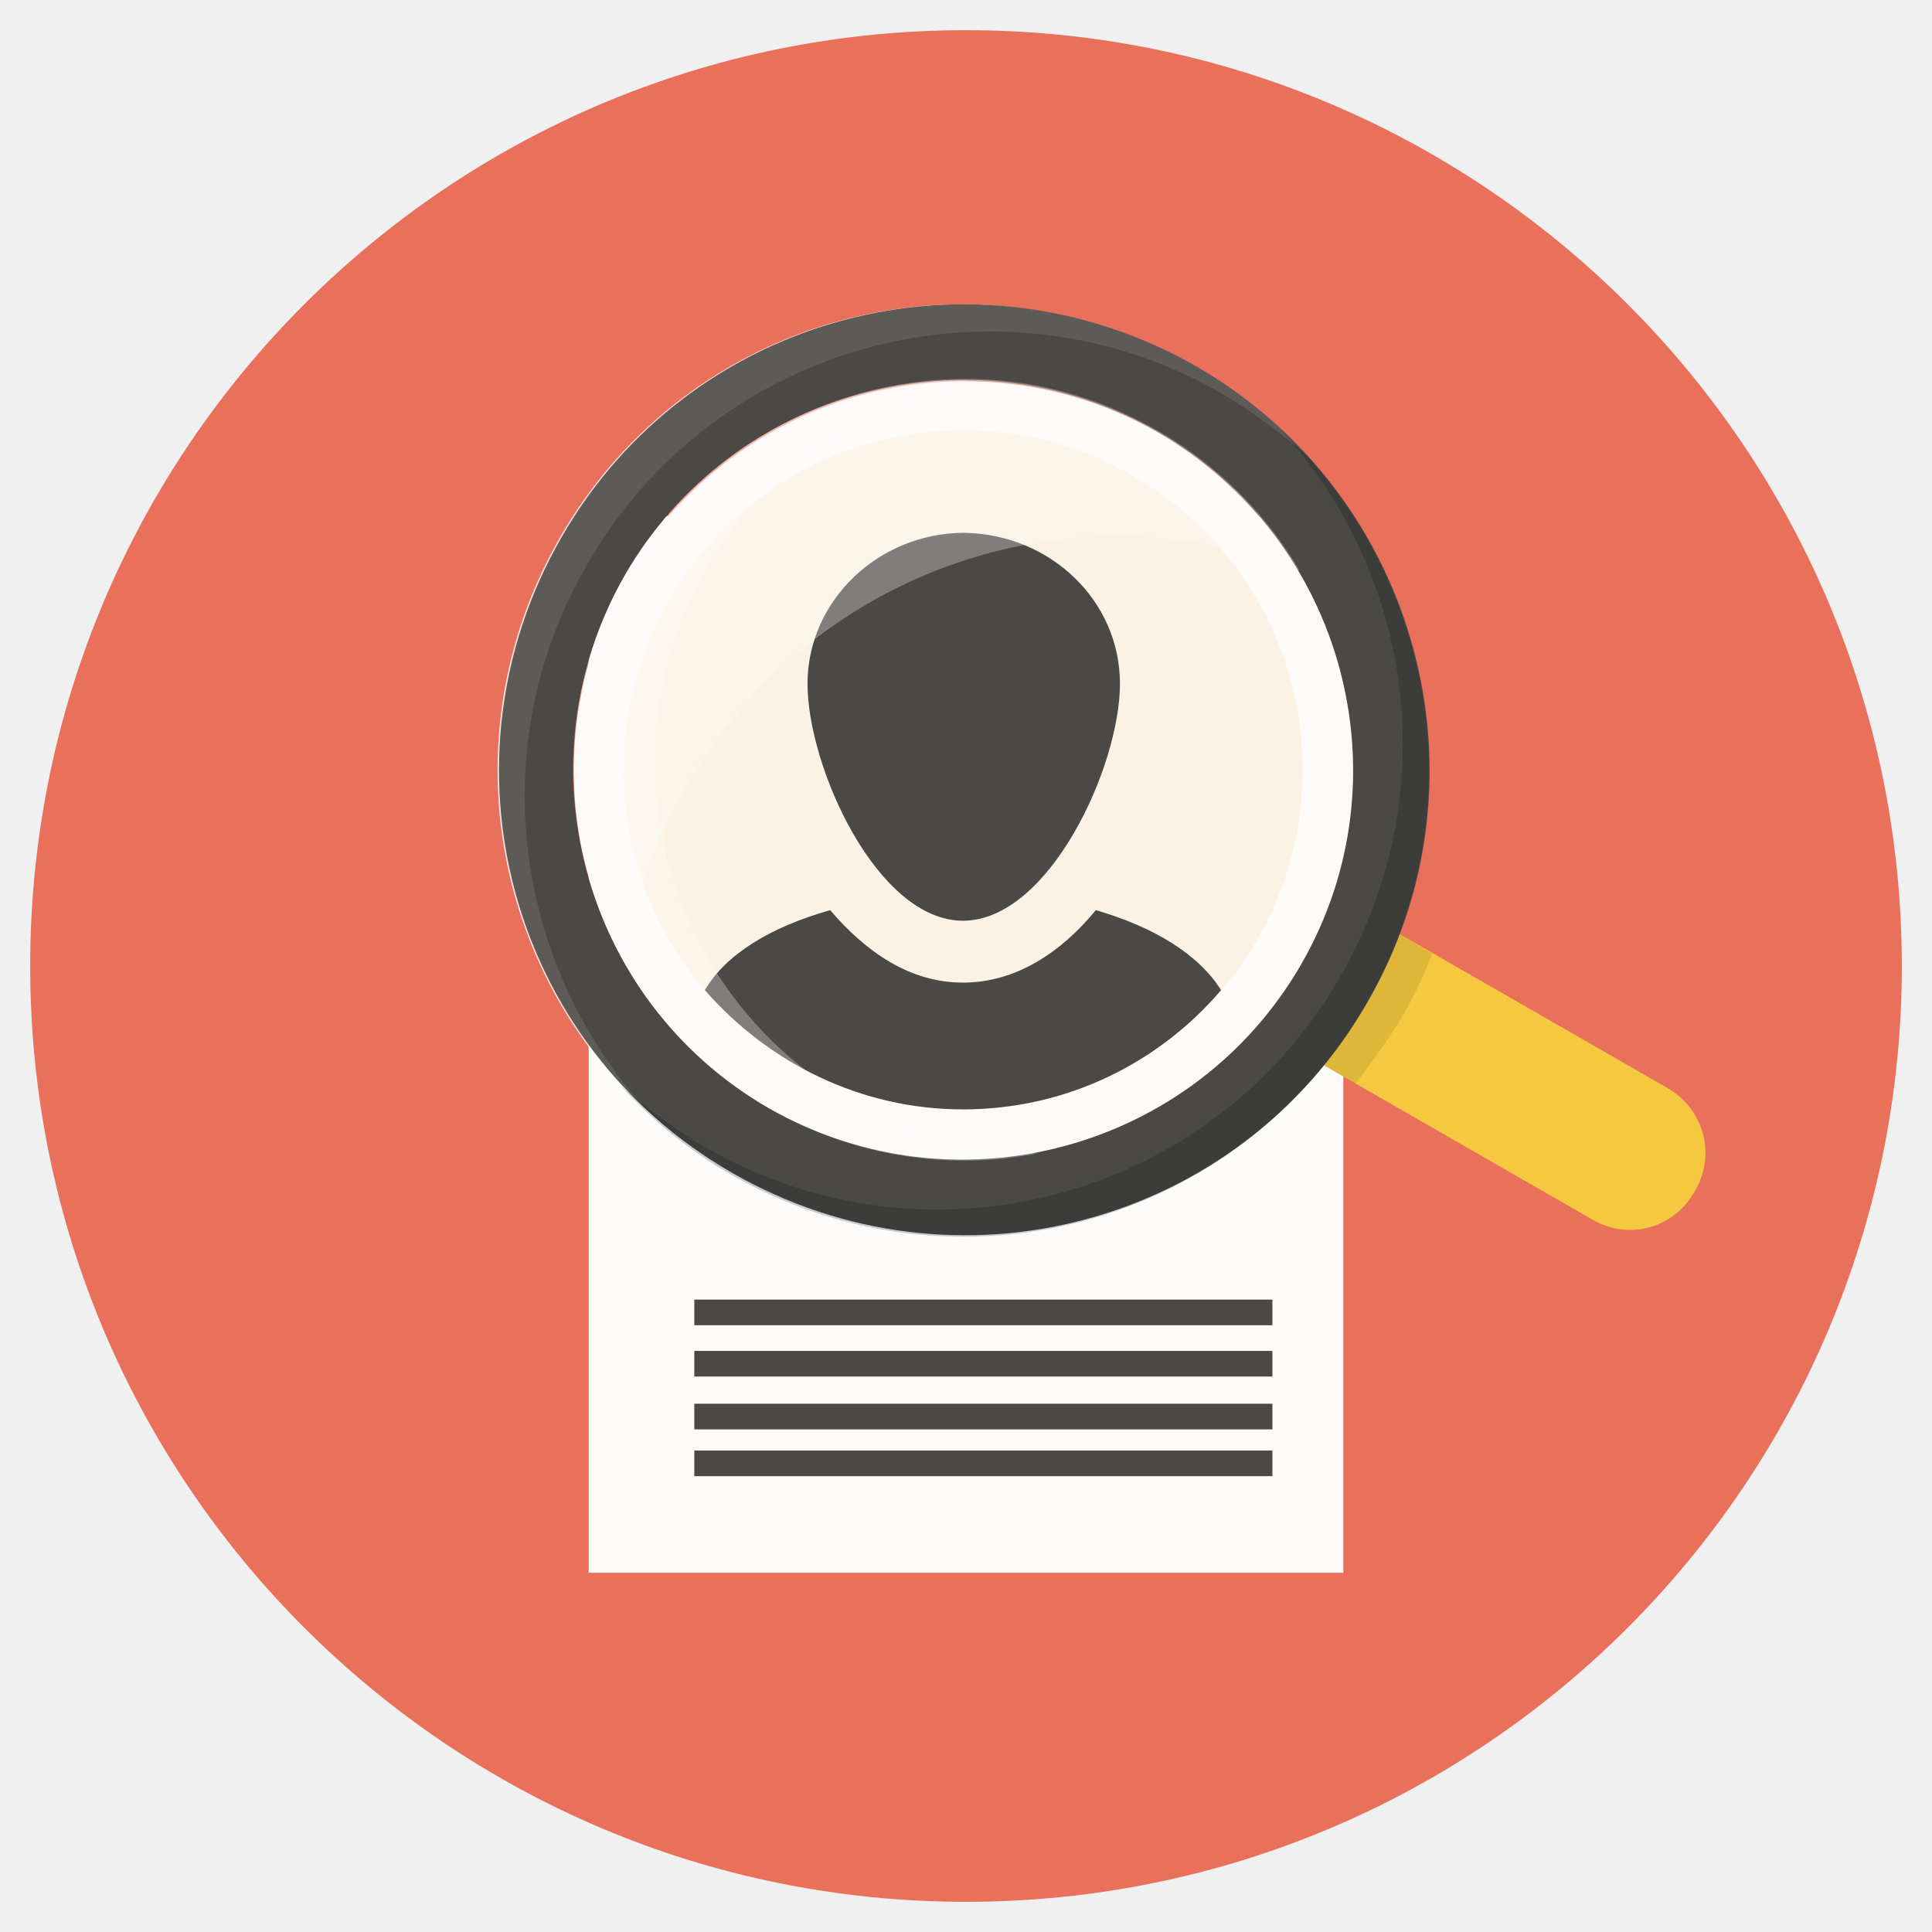
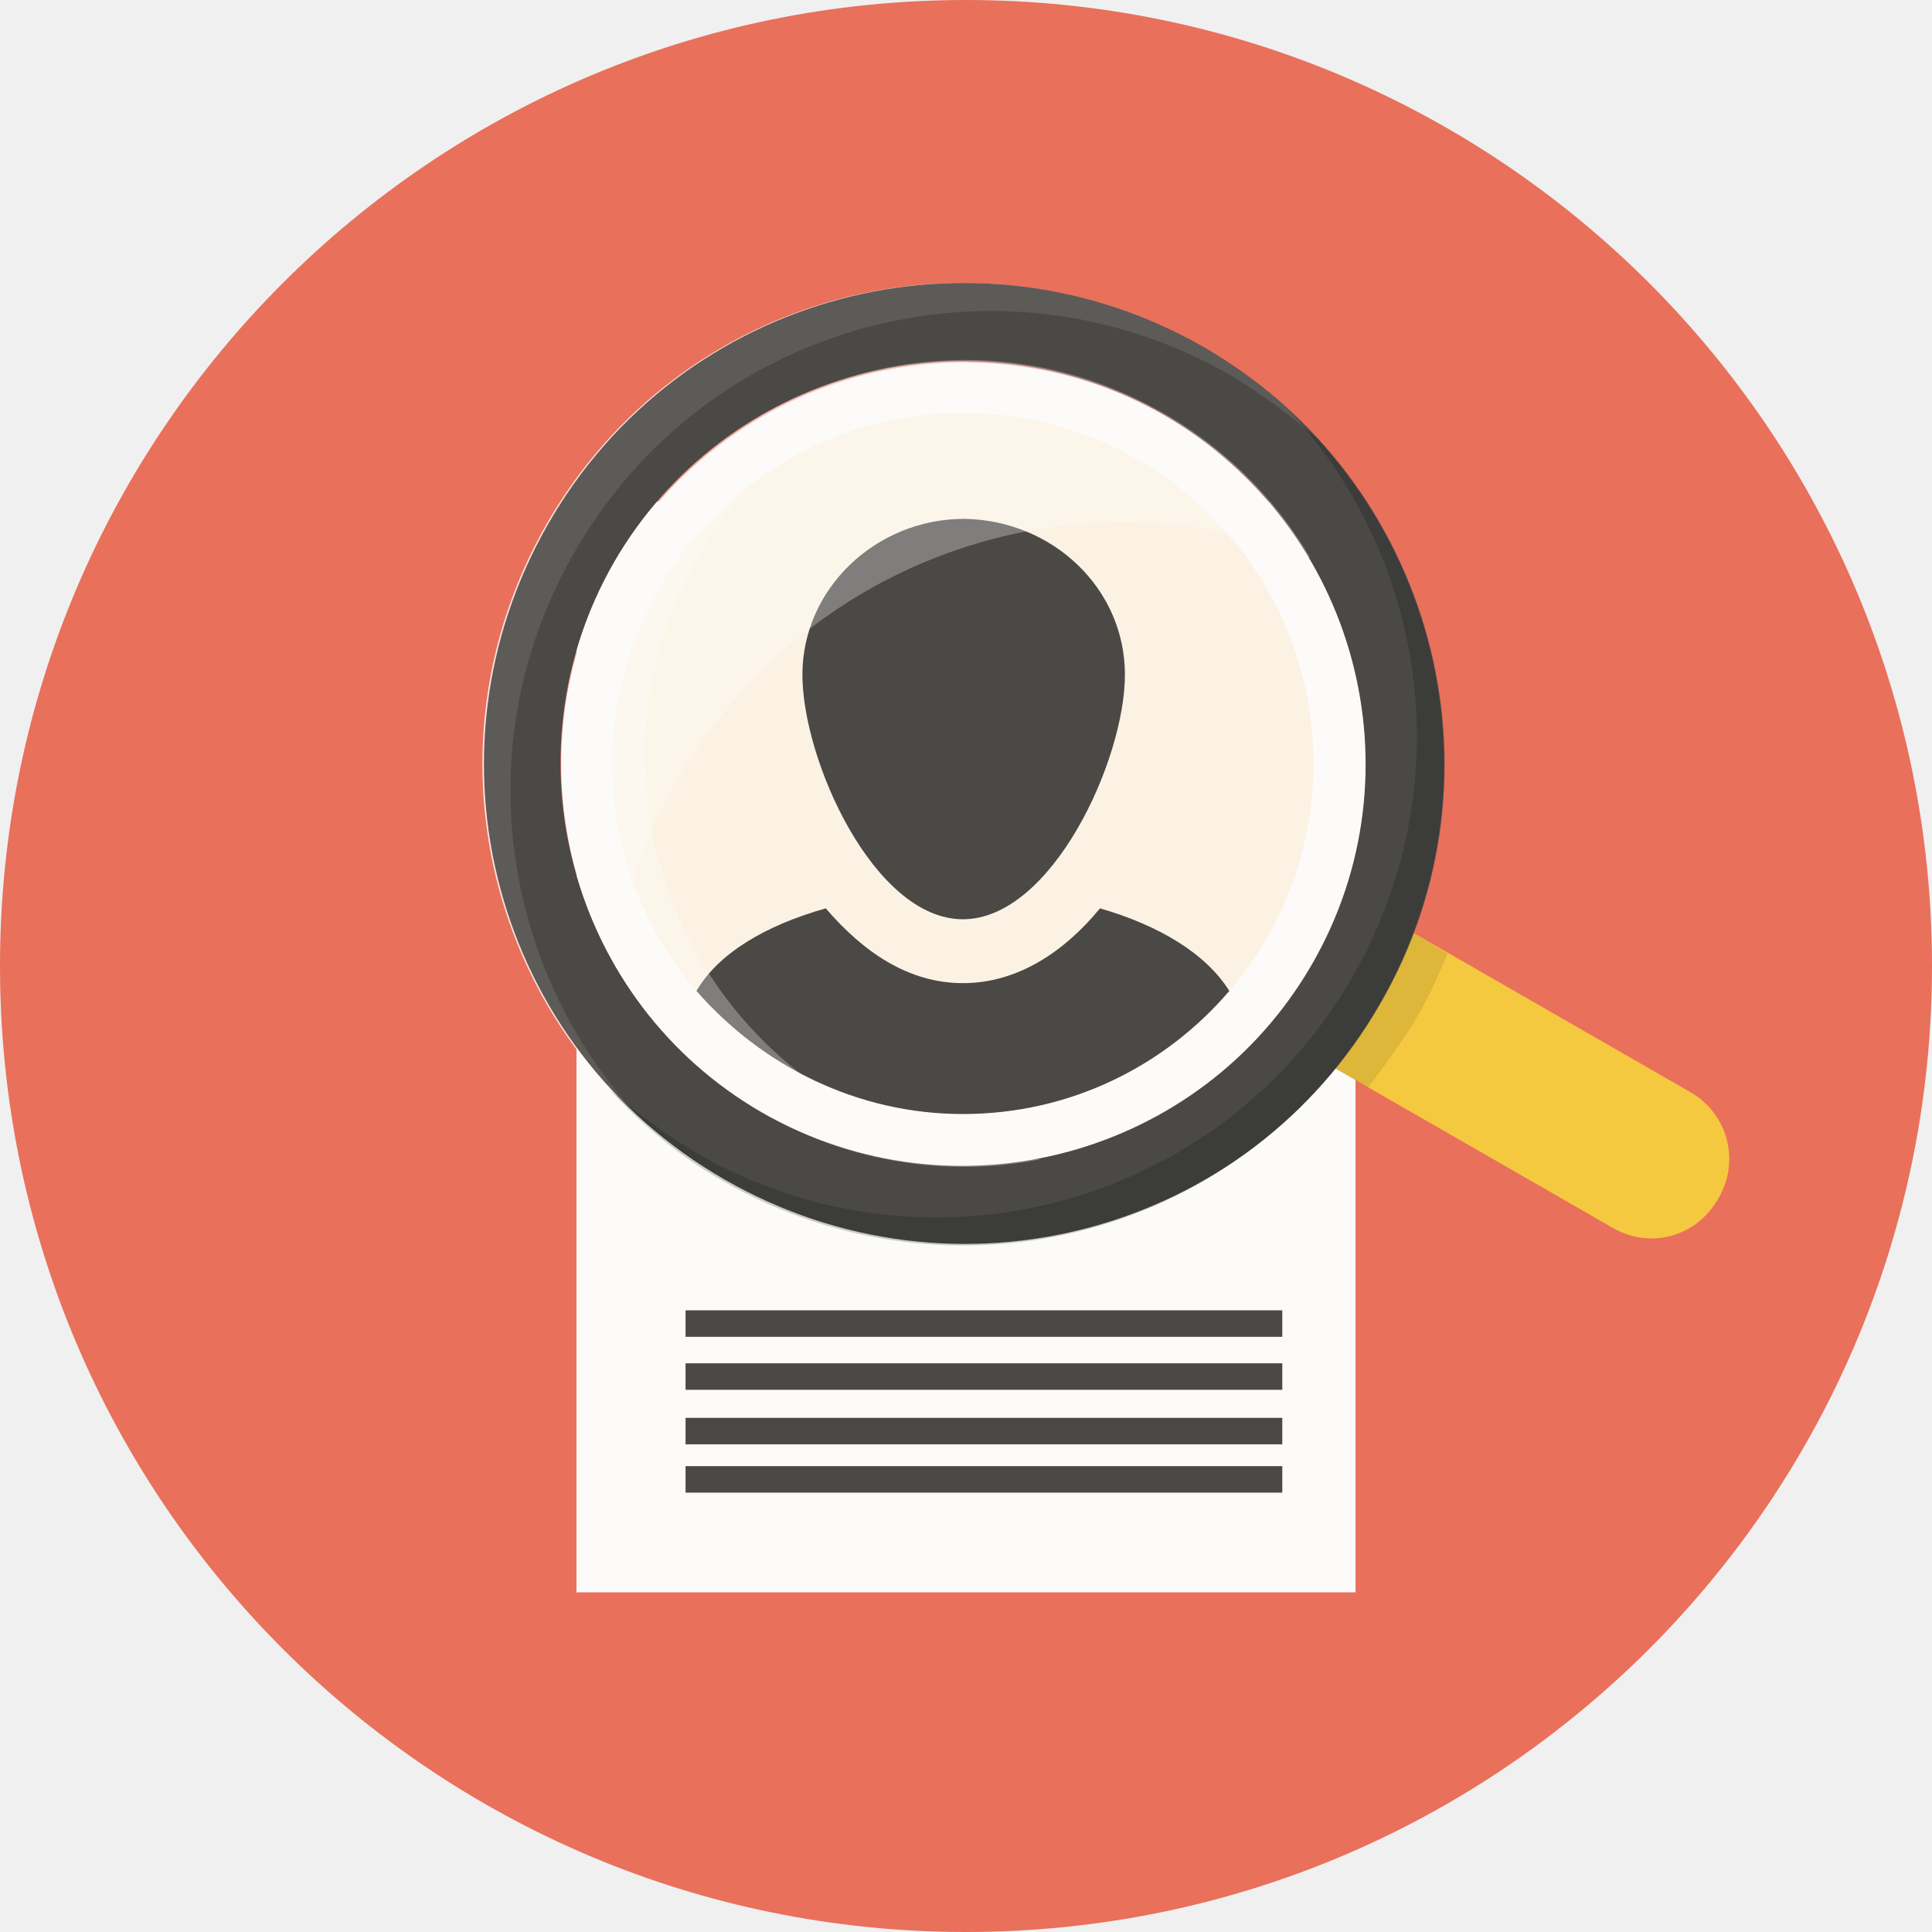
- <svg xmlns="http://www.w3.org/2000/svg" enable-background="new 0 0 128 128" id="Слой_1" version="1.1" viewBox="0 0 128 128" xml:space="preserve">
+ <svg xmlns="http://www.w3.org/2000/svg" version="1.1" id="Слой_1" x="0px" y="0px" width="542.5px" height="542.5px" viewBox="208.75 8.75 542.5 542.5" enable-background="new 208.75 8.75 542.5 542.5" xml:space="preserve">
  <g>
    <g>
      <g>
        <g>
-           <circle cx="64" cy="64" fill="#E9705B" r="62" />
+           <circle fill="#E9705B" cx="480" cy="280" r="271.25" />
        </g>
      </g>
    </g>
    <g>
      <g>
        <g>
-           <rect fill="#FDFAFA" height="70" width="50" x="39" y="34.2" />
+           <rect x="370.625" y="149.625" fill="#FDFAFA" width="218.75" height="306.25" />
        </g>
      </g>
      <g>
        <g>
-           <rect fill="#4A4946" height="1.7" width="38.3" x="46" y="86.1" />
+           <rect x="401.25" y="376.688" fill="#4A4946" width="167.562" height="7.438" />
        </g>
      </g>
      <g>
        <g>
-           <rect fill="#4A4946" height="1.7" width="38.3" x="46" y="89.5" />
+           <rect x="401.25" y="391.562" fill="#4A4946" width="167.562" height="7.438" />
        </g>
      </g>
      <g>
        <g>
-           <rect fill="#4A4946" height="1.7" width="38.3" x="46" y="93" />
+           <rect x="401.25" y="406.875" fill="#4A4946" width="167.562" height="7.438" />
        </g>
      </g>
      <g>
        <g>
-           <rect fill="#4A4946" height="1.7" width="38.3" x="46" y="96.1" />
+           <rect x="401.25" y="420.438" fill="#4A4946" width="167.562" height="7.438" />
        </g>
      </g>
    </g>
    <g>
      <g>
        <g>
-           <path d="M105.5,80.8L87.4,70.4l5-8.7l18.1,10.4c2.4,1.4,3.2,4.4,1.8,6.8v0C110.9,81.4,107.9,82.2,105.5,80.8z" fill="#F5C93F" />
+           <path fill="#F5C93F" d="M661.562,353.5L582.375,308l21.875-38.062l79.188,45.5c10.5,6.125,14,19.25,7.875,29.75l0,0      C685.188,356.125,672.062,359.625,661.562,353.5z" />
        </g>
      </g>
      <g opacity="0.1">
        <g>
-           <path d="M92.4,61.7l-5,8.7l2.4,1.4c1-1.3,2-2.7,2.9-4.1c0.9-1.5,1.6-3,2.2-4.5L92.4,61.7z" fill="#050708" />
+           <path fill="#050708" d="M604.25,269.938L582.375,308l10.5,6.125c4.375-5.688,8.75-11.812,12.688-17.938      c3.938-6.562,7-13.125,9.625-19.688L604.25,269.938z" />
        </g>
      </g>
      <g opacity="0.8">
        <g>
-           <path d="M39.1,36.7c8.3-14.4,26.5-19.6,41.1-11.8c-0.3-0.2-0.7-0.4-1-0.6c-14.8-8.5-33.6-3.5-42.1,11.3      s-3.5,33.6,11.3,42.1c0.3,0.2,0.7,0.4,1,0.6C35.5,69.5,30.8,51.2,39.1,36.7z" fill="#FFFFFF" />
+           <path fill="#FFFFFF" d="M371.062,160.562c36.312-63,115.938-85.75,179.812-51.625c-1.312-0.875-3.062-1.75-4.375-2.625      C481.75,69.125,399.5,91,362.312,155.75c-37.188,64.75-15.312,147,49.438,184.188c1.312,0.875,3.062,1.75,4.375,2.625      C355.312,304.062,334.75,224,371.062,160.562z" />
        </g>
      </g>
      <g opacity="0.2">
        <g>
-           <path d="M50.9,73.4c-12.3-7.1-16.6-22.9-9.5-35.3s22.9-16.6,35.3-9.5s16.6,22.9,9.5,35.3S63.3,80.5,50.9,73.4z" fill="#FDFDFD" />
+           <path fill="#FDFDFD" d="M422.688,321.125c-53.812-31.062-72.625-100.188-41.562-154.438s100.188-72.625,154.438-41.562      s72.625,100.188,41.562,154.438C546.062,333.812,476.938,352.188,422.688,321.125z" />
        </g>
      </g>
      <g>
        <g>
-           <path d="M82.3,69C72.4,79.2,56,79.4,45.8,69.5S35.4,43.1,45.4,33s26.3-10.4,36.5-0.4S92.3,58.9,82.3,69z" fill="#FDFAFA" />
+           <path fill="#FDFAFA" d="M560.062,301.875C516.75,346.5,445,347.375,400.375,304.062c-44.625-43.313-45.5-115.5-1.75-159.688      s115.062-45.5,159.688-1.75C602.939,186.374,603.812,257.688,560.062,301.875z" />
        </g>
      </g>
      <g>
        <g>
          <g>
-             <circle cx="63.8" cy="51" fill="#FCF2E3" r="22.5" />
+             <circle fill="#FCF2E3" cx="479.125" cy="223.125" r="98.438" />
          </g>
        </g>
        <g>
          <g>
-             <path d="M74.2,45.3c0,5.5-4.7,15.7-10.4,15.7S53.5,50.8,53.5,45.3s4.7-10,10.4-10       C69.6,35.4,74.2,39.8,74.2,45.3z" fill="#4A4946" />
+             <path fill="#4A4946" d="M524.625,198.188c0,24.062-20.562,68.688-45.5,68.688s-45.062-44.625-45.062-68.688       s20.562-43.75,45.5-43.75C504.5,154.875,524.625,174.125,524.625,198.188z" />
          </g>
        </g>
        <g>
          <g>
-             <path d="M63.8,73.5c6.9,0,13-3.1,17.1-7.9c-1.5-2.4-4.5-4.2-8.3-5.3c-2.3,2.8-5.3,4.8-8.8,4.8       c-3.5,0-6.4-2-8.8-4.8c-3.9,1.1-6.9,2.9-8.3,5.3C50.9,70.4,57,73.5,63.8,73.5z" fill="#4A4946" />
+             <path fill="#4A4946" d="M479.125,321.562C509.312,321.562,536,308,553.938,287c-6.562-10.5-19.688-18.375-36.312-23.188       c-10.062,12.25-23.188,21-38.5,21s-28-8.75-38.5-21c-17.062,4.812-30.188,12.688-36.312,23.188       C422.688,308,449.375,321.562,479.125,321.562z" />
          </g>
        </g>
      </g>
-       <path d="M79.3,24.3c-14.8-8.5-33.6-3.5-42.1,11.3c-8.5,14.8-3.5,33.6,11.3,42.1c14.8,8.5,33.6,3.5,42.1-11.3    C99.1,51.7,94,32.8,79.3,24.3z M86.2,63.9c-7.1,12.3-22.9,16.6-35.3,9.5c-12.3-7.1-16.6-22.9-9.5-35.3    c7.1-12.3,22.9-16.6,35.3-9.5C89.1,35.8,93.3,51.6,86.2,63.9z" fill="#4A4946" />
+       <path fill="#4A4946" d="M546.938,106.312c-64.75-37.188-147-15.312-184.188,49.438s-15.312,147,49.438,184.188    c64.75,37.188,147,15.312,184.188-49.438C633.562,226.188,611.25,143.5,546.938,106.312z M577.125,279.562    c-31.062,53.812-100.188,72.625-154.438,41.562c-53.812-31.062-72.625-100.188-41.562-154.438    c31.062-53.812,100.188-72.625,154.438-41.562C589.812,156.625,608.188,225.75,577.125,279.562z" />
      <g>
-         <path d="M38.9,37.4C47.4,22.6,66.3,17.6,81,26.1c2,1.2,3.9,2.6,5.6,4.1c-2.1-2.3-4.5-4.3-7.3-5.9     c-14.8-8.5-33.6-3.5-42.1,11.3c-7.3,12.7-4.6,28.5,5.7,38C34,63.9,32,49.3,38.9,37.4z" fill="#FDFDFD" opacity="0.1" />
-         <path d="M84.8,28.4c8.9,9.7,10.9,24.3,4,36.3c-8.5,14.8-27.4,19.8-42.1,11.3     c-2-1.2-3.9-2.6-5.6-4.1c2.1,2.3,4.5,4.3,7.3,5.9c14.8,8.5,33.6,3.5,42.1-11.3C97.9,53.7,95.1,38,84.8,28.4z" fill="#07090A" opacity="0.2" />
+         <path opacity="0.1" fill="#FDFDFD" enable-background="new    " d="M370.188,163.625C407.375,98.875,490.062,77,554.375,114.188     c8.75,5.25,17.062,11.375,24.5,17.938c-9.188-10.062-19.688-18.812-31.938-25.812c-64.75-37.188-147-15.312-184.188,49.438     c-31.938,55.562-20.125,124.688,24.938,166.25C348.75,279.562,340,215.688,370.188,163.625z" />
+         <path opacity="0.2" fill="#07090A" enable-background="new    " d="M571,124.25c38.938,42.438,47.688,106.312,17.5,158.812     c-37.188,64.75-119.875,86.625-184.188,49.438c-8.75-5.25-17.062-11.375-24.5-17.938c9.188,10.062,19.688,18.812,31.938,25.812     c64.75,37.188,147,15.312,184.188-49.438C628.312,234.938,616.062,166.25,571,124.25z" />
      </g>
      <g opacity="0.3">
        <g>
-           <path d="M43.5,52.8c-1.2-13.3,8-25.1,20.8-27.6c-0.9,0-1.8,0-2.7,0.1c-14.2,1.3-24.7,13.8-23.5,28      c1.3,14.2,13.8,24.7,28,23.5c0.9-0.1,1.8-0.2,2.7-0.4C55.7,76.1,44.7,66.1,43.5,52.8z" fill="#FDFDFD" />
+           <path fill="#FDFDFD" d="M390.312,231c-5.25-58.188,35-109.812,91-120.75c-3.938,0-7.875,0-11.812,0.438      c-62.125,5.688-108.062,60.375-102.812,122.5c5.688,62.125,60.375,108.062,122.5,102.812c3.938-0.438,7.875-0.875,11.812-1.75      C443.688,332.938,395.562,289.188,390.312,231z" />
        </g>
      </g>
-       <path d="M67.9,36.1c6.3-1.2,12.6-0.5,18.2,1.7c-2.3-3.9-5.7-7.3-10-9.6c-12.5-6.8-28.2-2-35,10.5    c-4.4,8.1-3.9,17.5,0.3,24.9C43.4,50.2,53.8,38.8,67.9,36.1z" fill="#FDFDFD" opacity="0.3" />
+       <path opacity="0.3" fill="#FDFDFD" enable-background="new    " d="M497.062,157.938c27.562-5.25,55.125-2.188,79.625,7.438    c-10.062-17.062-24.938-31.938-43.75-42c-54.688-29.75-123.375-8.75-153.125,45.938c-19.25,35.438-17.062,76.562,1.312,108.938    C389.875,219.625,435.375,169.75,497.062,157.938z" />
    </g>
  </g>
</svg>
